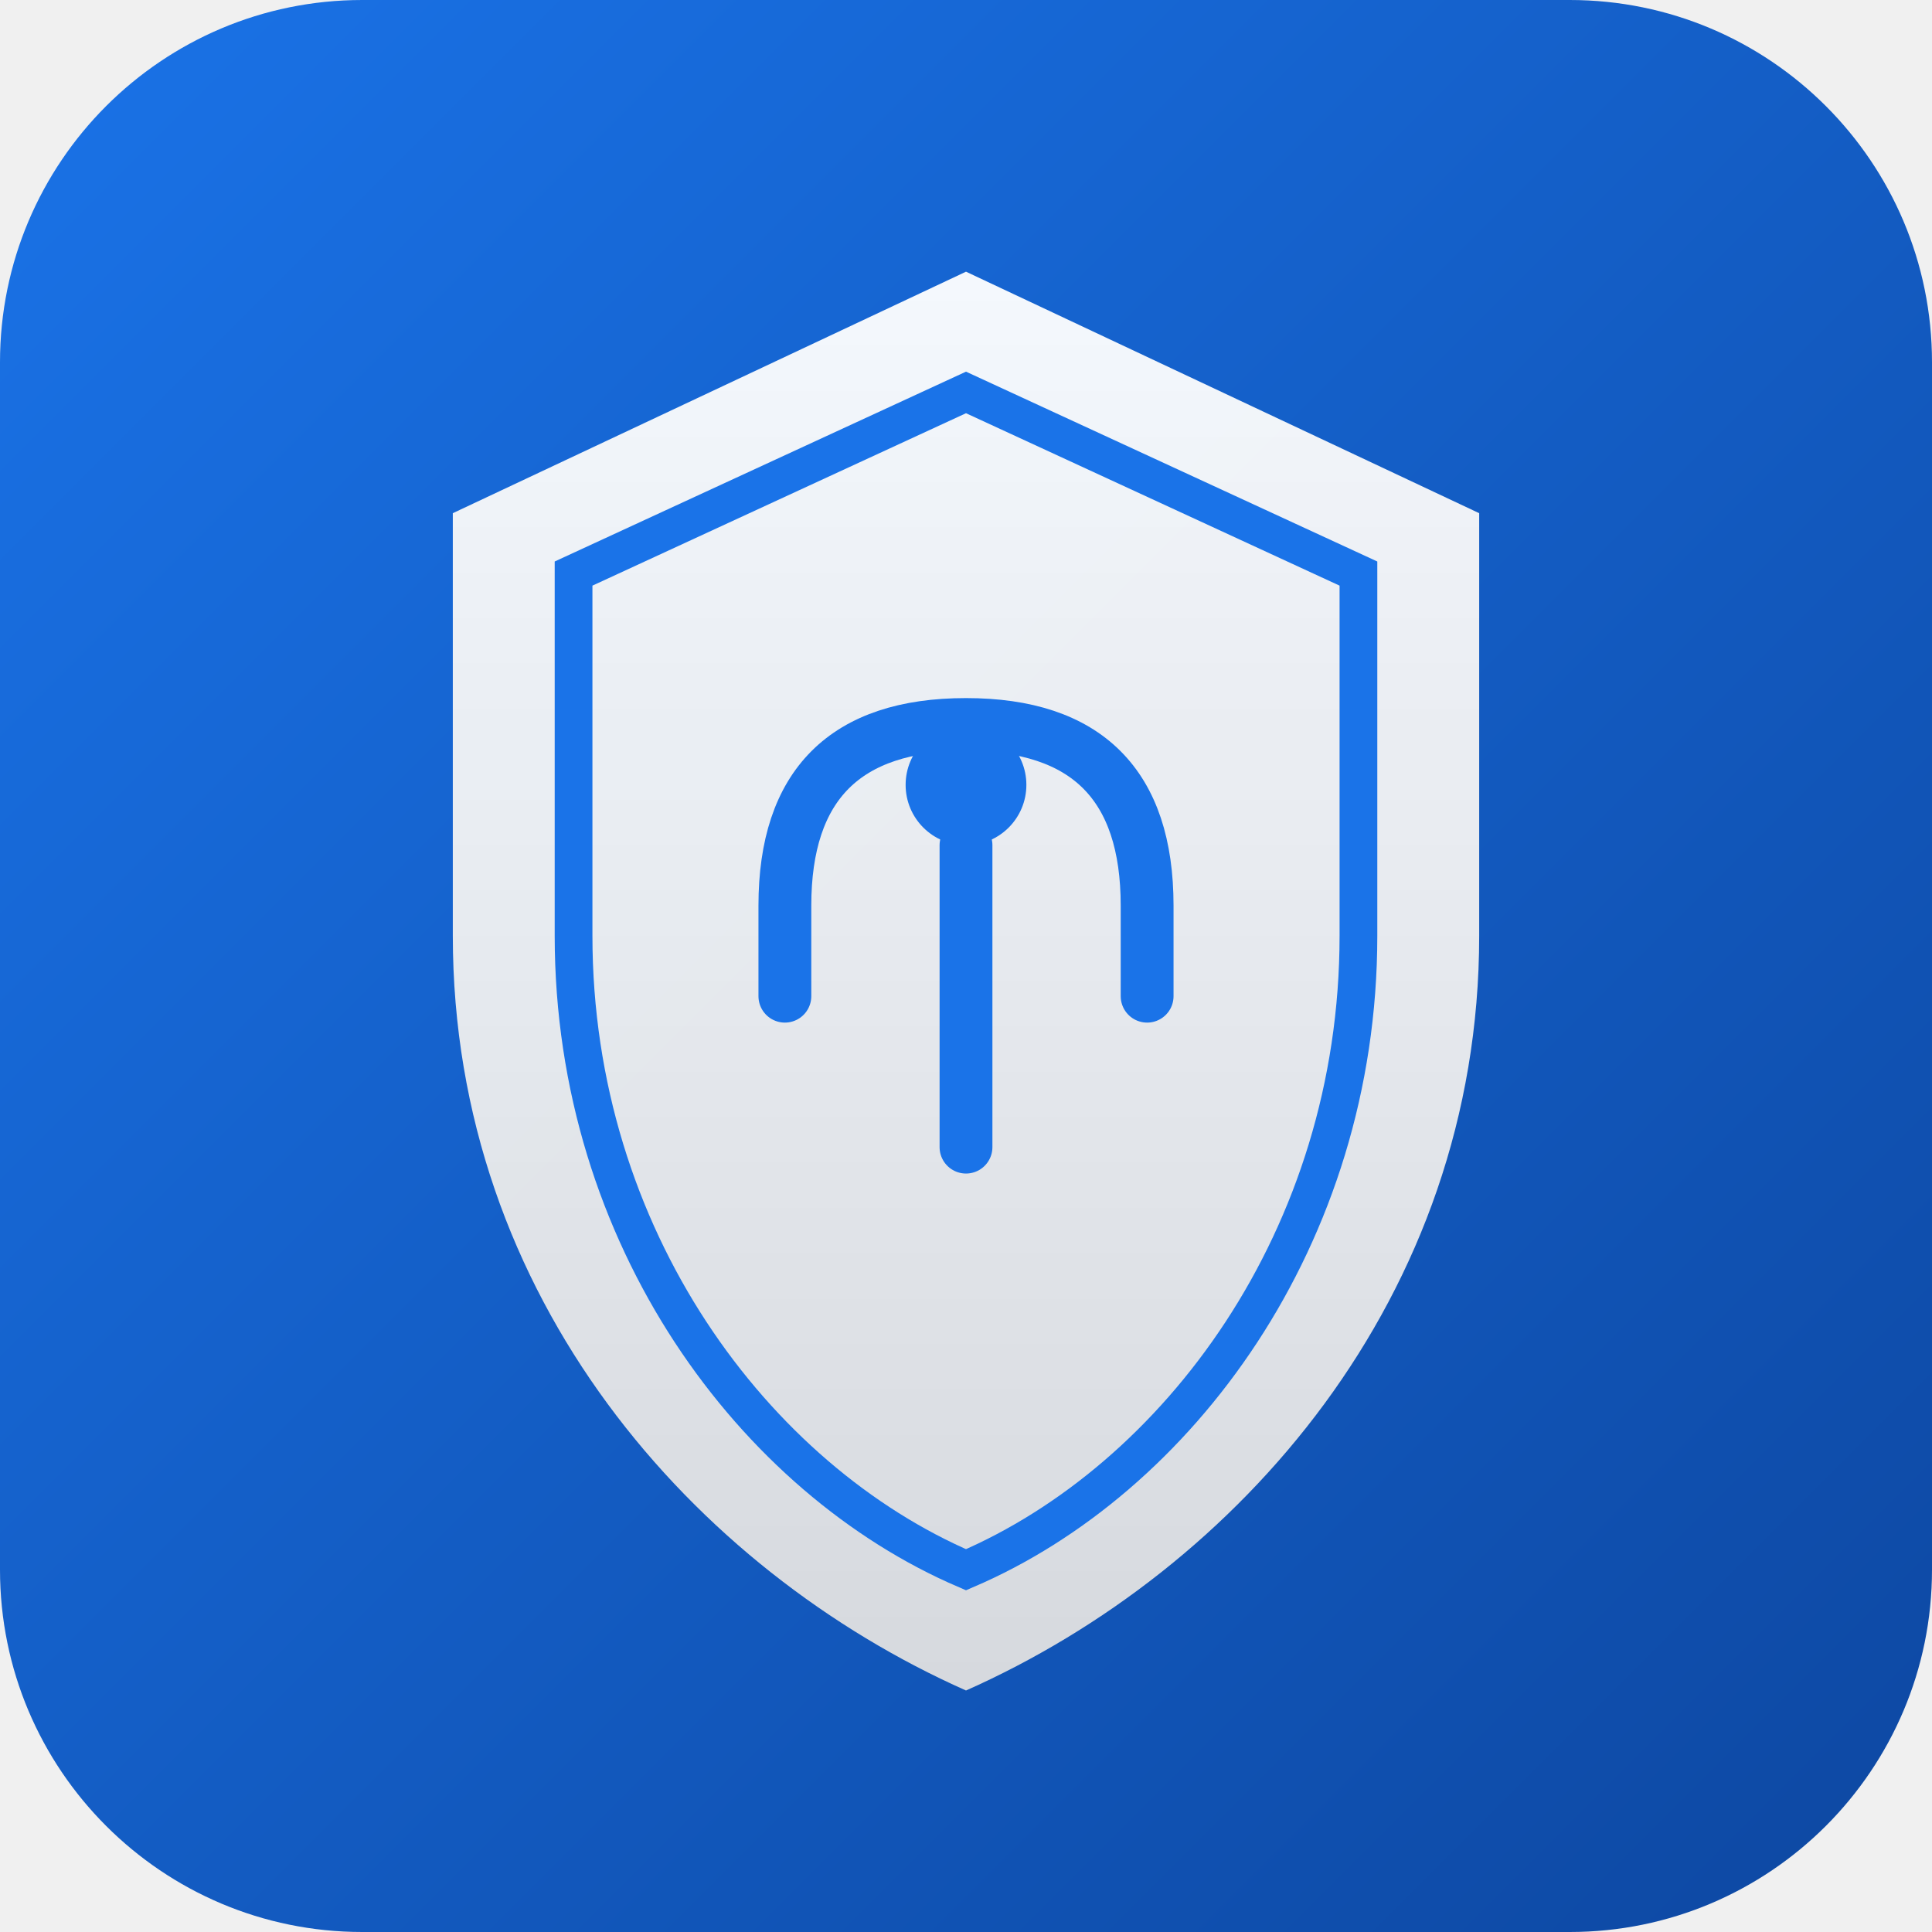
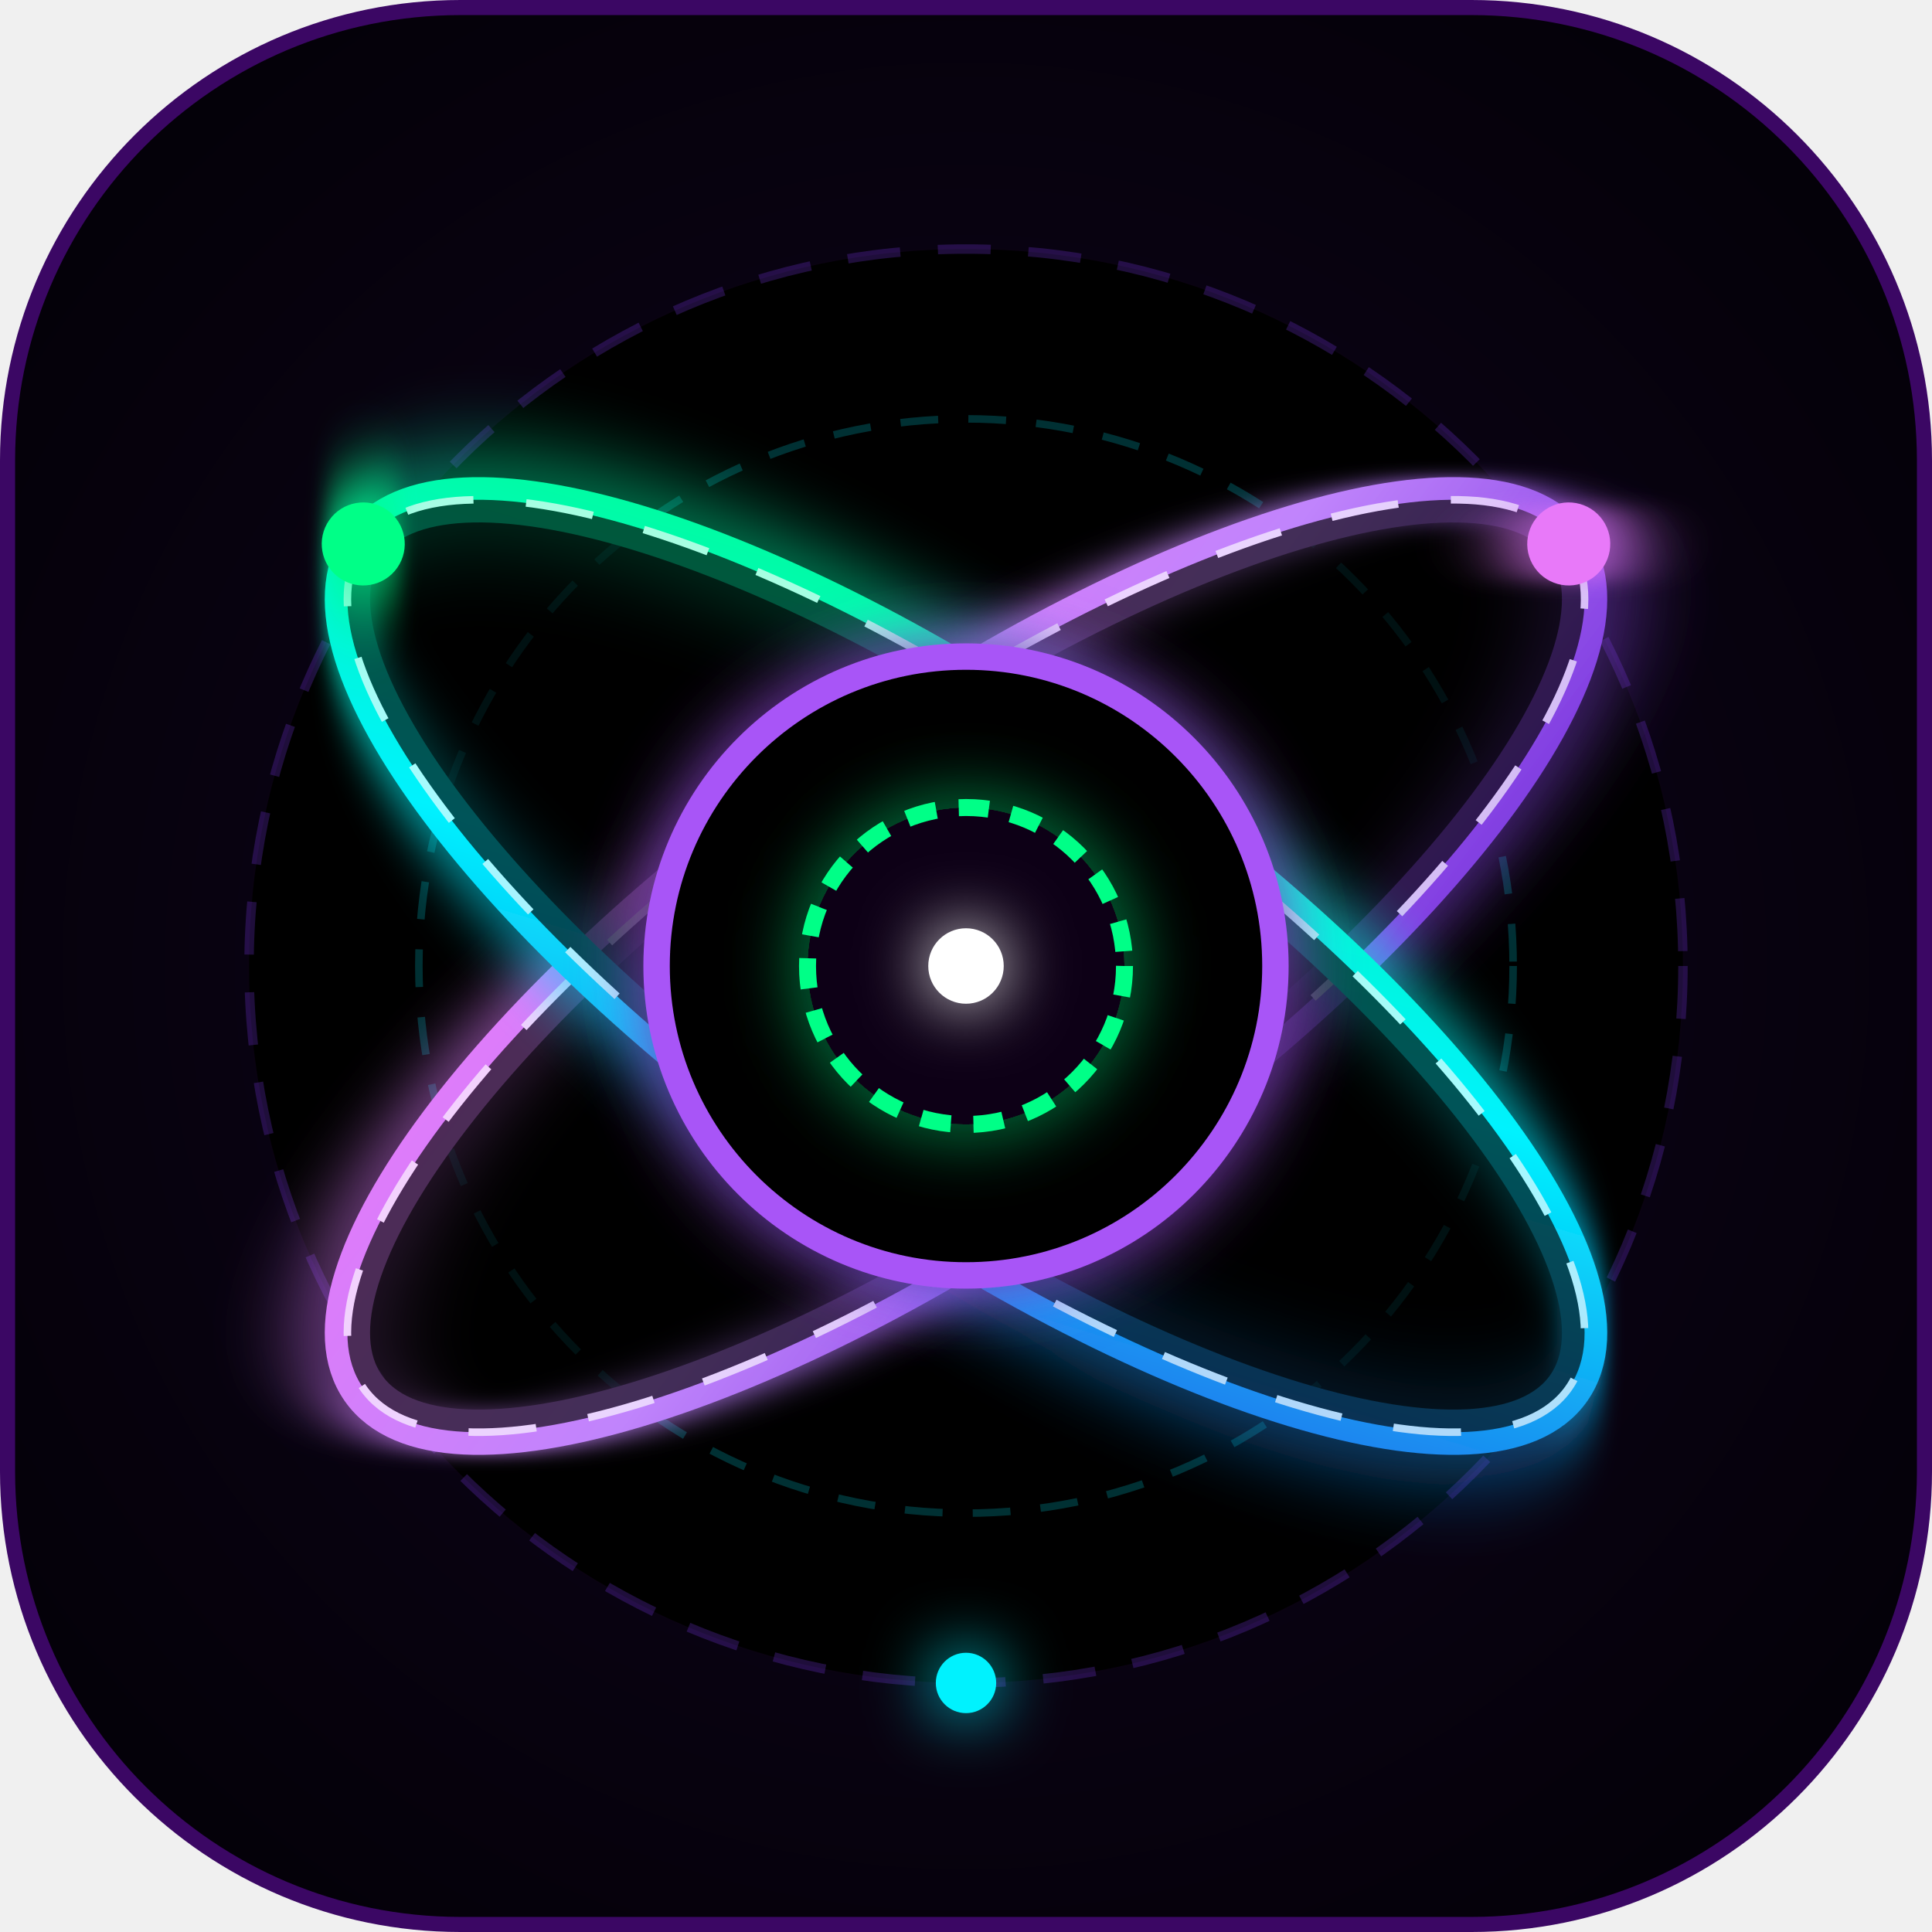
- <svg xmlns="http://www.w3.org/2000/svg" viewBox="0 0 128 128">
+ <svg xmlns="http://www.w3.org/2000/svg" viewBox="0 0 512 512" width="100%" height="100%">
  <defs>
-     <linearGradient id="bg" x1="0%" y1="0%" x2="100%" y2="100%">
-       <stop offset="0%" style="stop-color:#1a73e8" />
-       <stop offset="100%" style="stop-color:#0d47a1" />
+     <radialGradient id="bgKerr" cx="50%" cy="50%" r="70%">
+       <stop offset="0%" stop-color="#140624" />
+       <stop offset="55%" stop-color="#080210" />
+       <stop offset="100%" stop-color="#020005" />
+     </radialGradient>
+     <linearGradient id="kerrGrad1" x1="0%" y1="0%" x2="100%" y2="100%">
+       <stop offset="0%" stop-color="#E879F9" />
+       <stop offset="50%" stop-color="#C084FC" />
+       <stop offset="100%" stop-color="#6D28D9" />
    </linearGradient>
-     <linearGradient id="shield" x1="0%" y1="0%" x2="0%" y2="100%">
-       <stop offset="0%" style="stop-color:#ffffff" />
-       <stop offset="100%" style="stop-color:#e0e0e0" />
+     <linearGradient id="kerrGrad2" x1="0%" y1="0%" x2="100%" y2="100%">
+       <stop offset="0%" stop-color="#00FF87" />
+       <stop offset="50%" stop-color="#00F2FE" />
+       <stop offset="100%" stop-color="#2563EB" />
    </linearGradient>
+     <filter id="kerrGlow" x="-200%" y="-200%" width="500%" height="500%">
+       <feGaussianBlur stdDeviation="9" result="blur" />
+       <feMerge>
+         <feMergeNode in="blur" />
+         <feMergeNode in="SourceGraphic" />
+       </feMerge>
+     </filter>
  </defs>
-   <rect width="128" height="128" rx="24" fill="url(#bg)" />
-   <path d="M64 18 L98 34 L98 62 C98 86 82 104 64 112 C46 104 30 86 30 62 L30 34 Z" fill="url(#shield)" opacity="0.95" />
-   <path d="M64 26 L90 38 L90 62 C90 82 78 98 64 104 C50 98 38 82 38 62 L38 38 Z" fill="none" stroke="#1a73e8" stroke-width="2.5" />
-   <g transform="translate(64,62)">
-     <circle cx="0" cy="-10" r="4" fill="#1a73e8" />
-     <line x1="0" y1="-6" x2="0" y2="14" stroke="#1a73e8" stroke-width="3.5" stroke-linecap="round" />
-     <path d="M-12 4 L-12 -2 Q-12 -14 0 -14 Q12 -14 12 -2 L12 4" fill="none" stroke="#1a73e8" stroke-width="3.5" stroke-linecap="round" />
+   <rect x="2" y="2" width="508" height="508" rx="120" fill="url(#bgKerr)" stroke="#3B0764" stroke-width="4" />
+   <circle cx="256" cy="256" r="190" stroke="#7C3AED" stroke-opacity="0.25" stroke-width="2.5" stroke-dasharray="14 10" />
+   <circle cx="256" cy="256" r="145" stroke="#00F2FE" stroke-opacity="0.2" stroke-width="2" stroke-dasharray="10 8" />
+   <g transform="rotate(-35 256 256)">
+     <ellipse cx="256" cy="256" rx="195" ry="64" stroke="url(#kerrGrad1)" stroke-width="12" fill="none" filter="url(#kerrGlow)" />
+     <ellipse cx="256" cy="256" rx="195" ry="64" stroke="#FFFFFF" stroke-width="2" stroke-dasharray="18 14" opacity="0.65" />
+     <circle cx="451" cy="256" r="11" fill="#E879F9" filter="url(#kerrGlow)" />
  </g>
+   <g transform="rotate(35 256 256)">
+     <ellipse cx="256" cy="256" rx="195" ry="64" stroke="url(#kerrGrad2)" stroke-width="12" fill="none" filter="url(#kerrGlow)" />
+     <ellipse cx="256" cy="256" rx="195" ry="64" stroke="#FFFFFF" stroke-width="2" stroke-dasharray="18 14" opacity="0.65" />
+     <circle cx="61" cy="256" r="11" fill="#00FF87" filter="url(#kerrGlow)" />
+   </g>
+   <circle cx="256" cy="256" r="82" fill="#000000" stroke="#A855F7" stroke-width="7" filter="url(#kerrGlow)" />
+   <circle cx="256" cy="256" r="42" fill="#0A0214" stroke="#00FF87" stroke-width="4.5" stroke-dasharray="8 6" filter="url(#kerrGlow)" />
+   <circle cx="256" cy="446" r="8" fill="#00F2FE" filter="url(#kerrGlow)" />
+   <circle cx="256" cy="256" r="10" fill="#FFFFFF" filter="url(#kerrGlow)" />
</svg>
